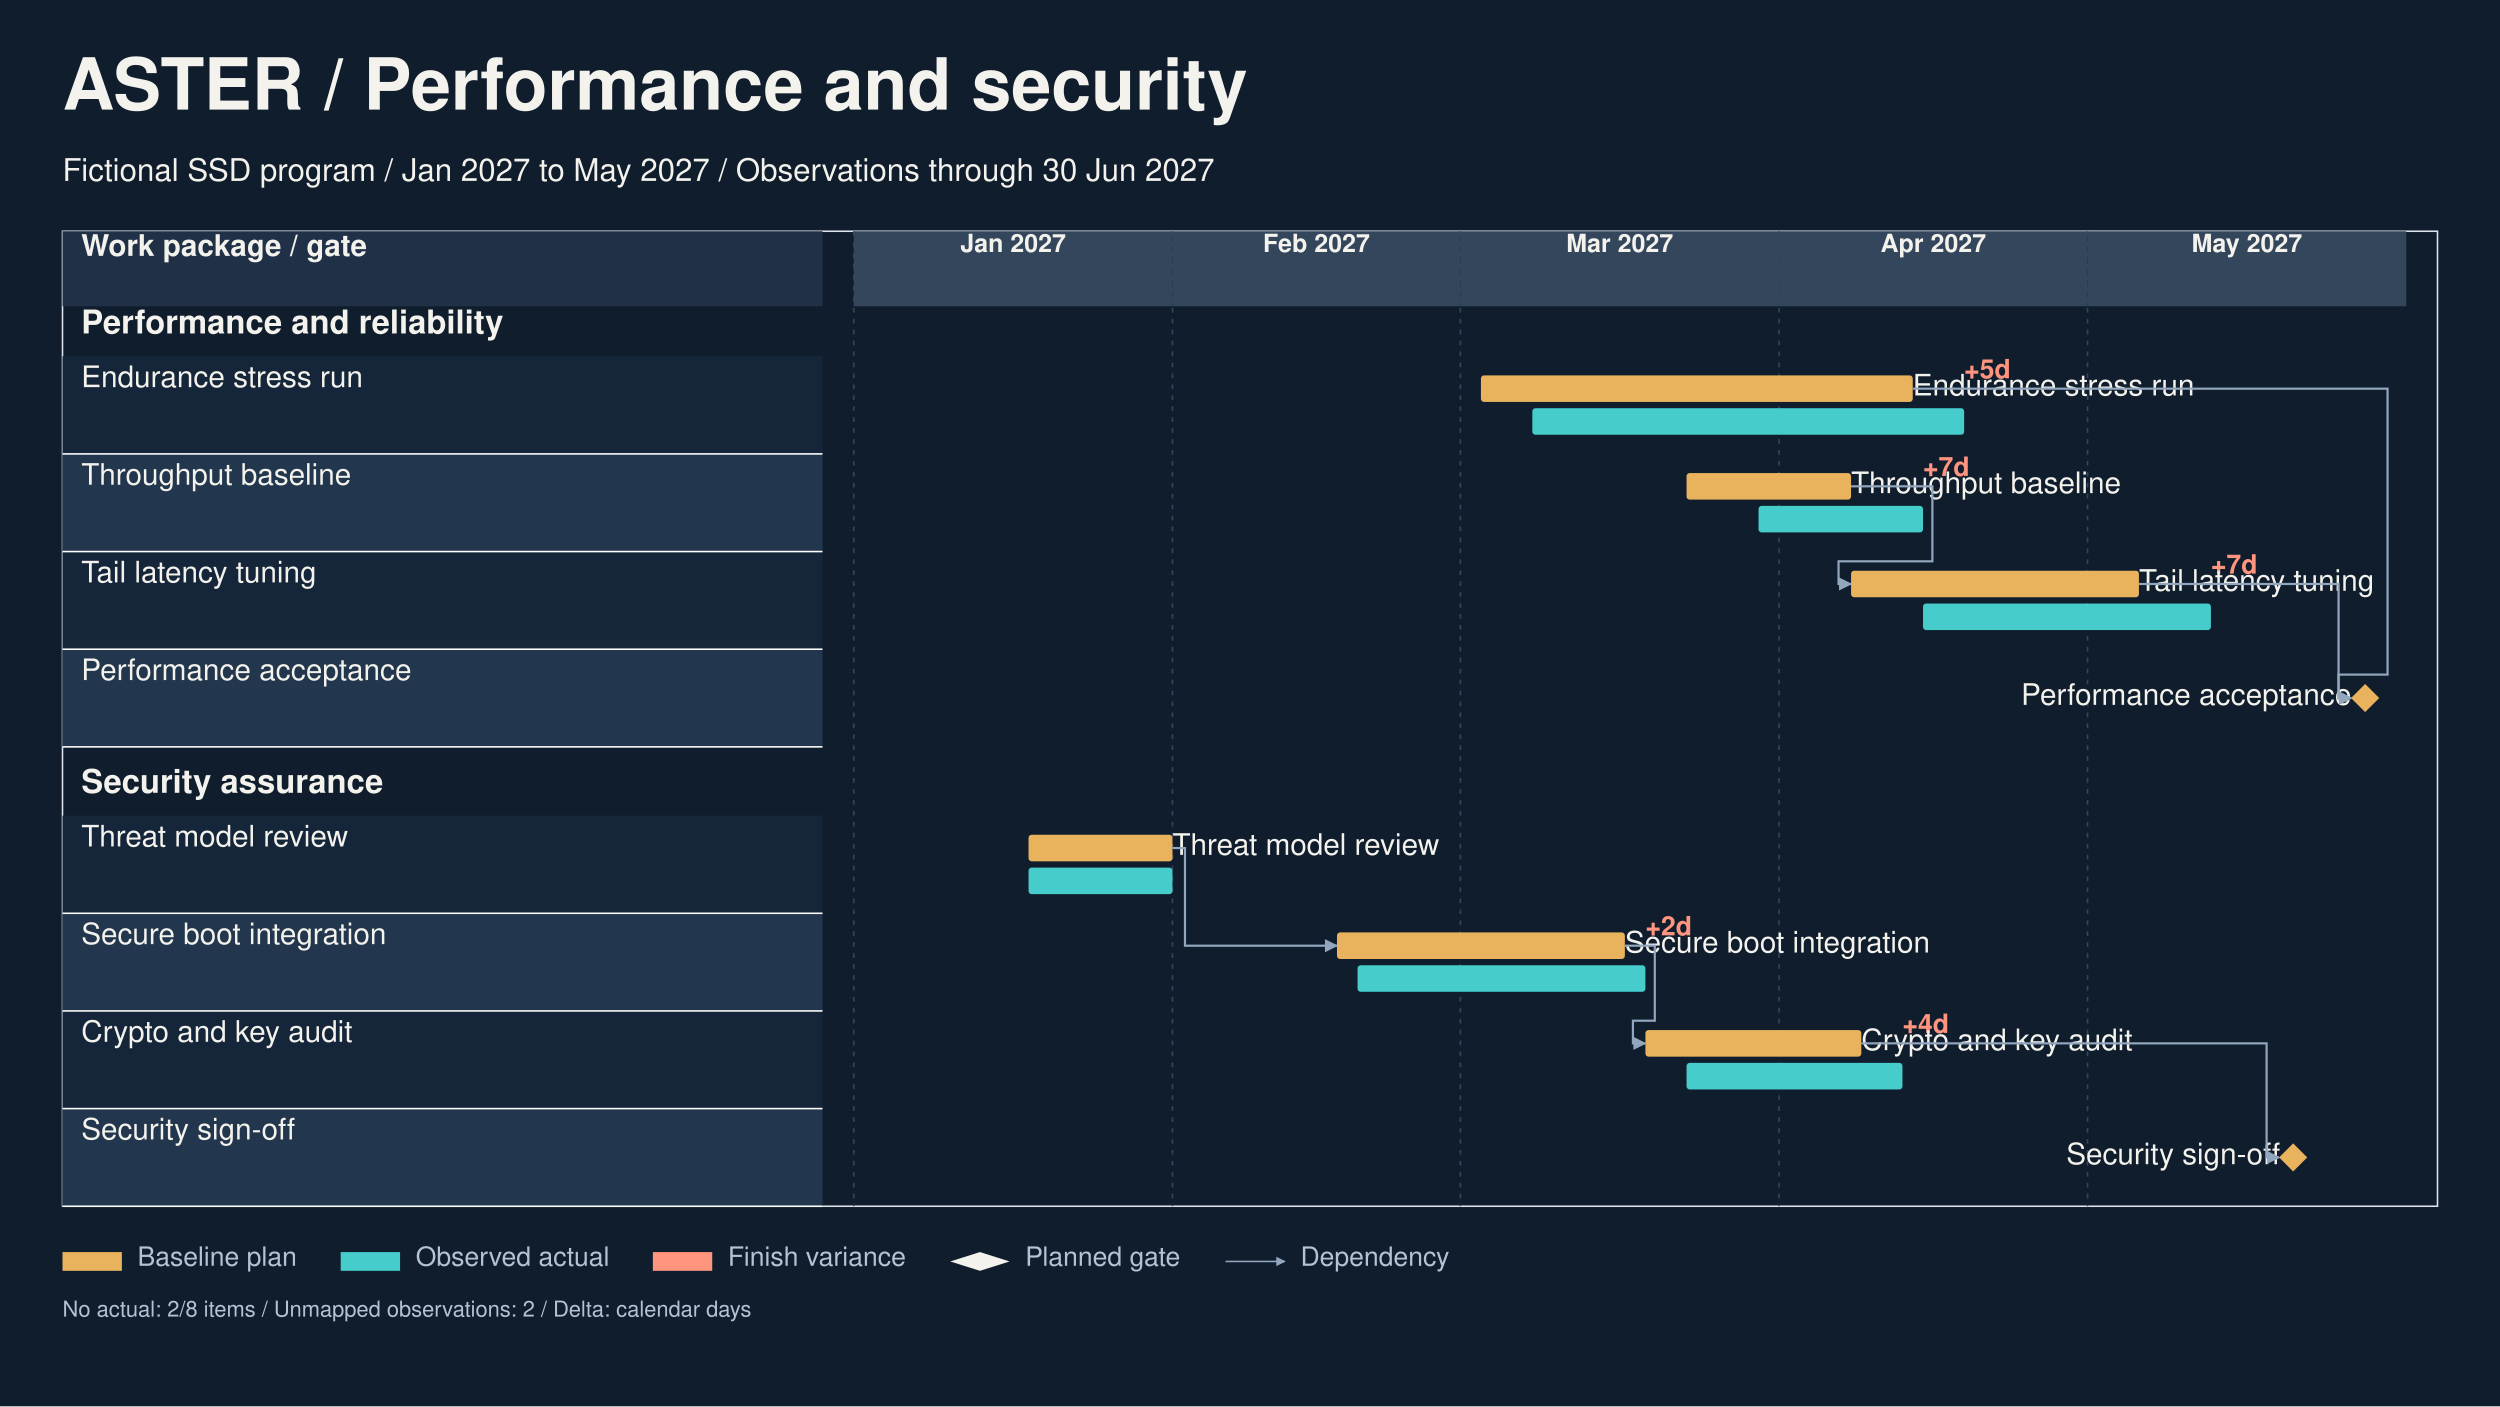
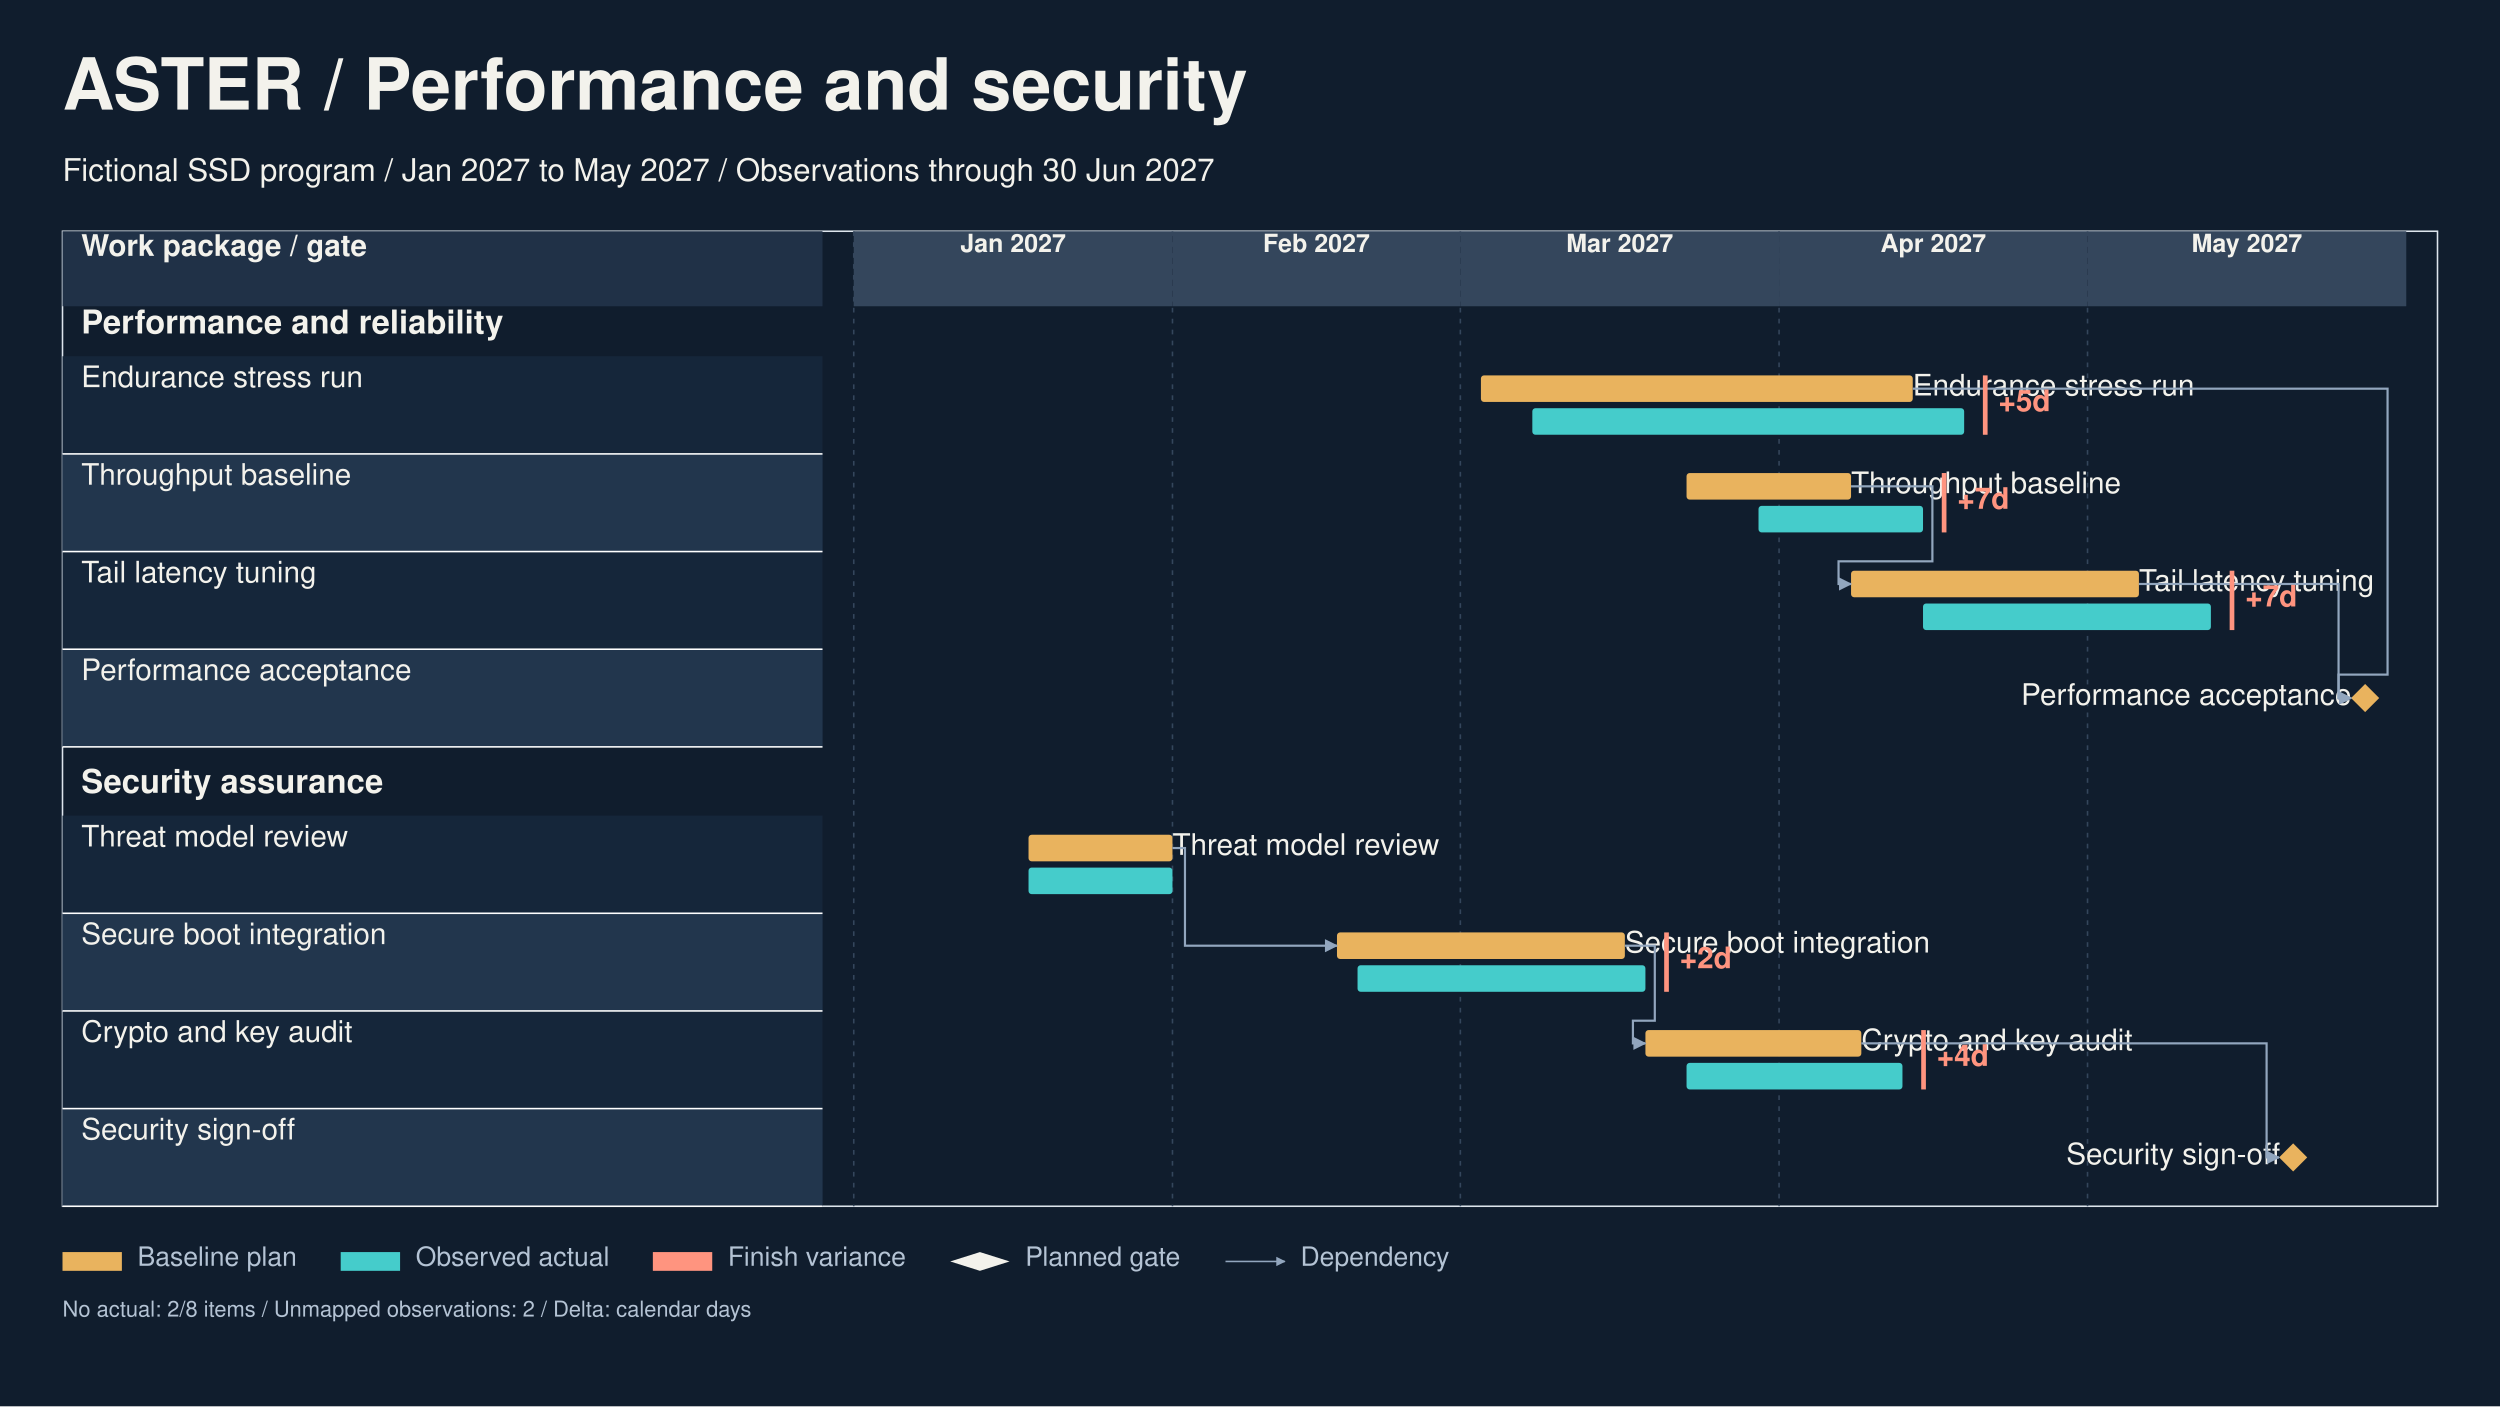
<svg xmlns="http://www.w3.org/2000/svg" width="1600" height="900" viewBox="0 0 1600 900" role="img" aria-labelledby="title desc">
  <defs>
    <marker id="dependency-arrow" markerWidth="6" markerHeight="6" refX="5.5" refY="3.0" orient="auto">
      <path d="M0 0L6 3.0L0 6Z" fill="#92A6BE" />
    </marker>
  </defs>
  <rect width="1600" height="900" fill="#101D2D" />
  <rect data-scene-id="table-timeline:table-frame:table::primitive" data-purpose="table-frame" data-source-ref="table" x="40" y="148" width="1520" height="624" fill="none" stroke="#DDE4EC" stroke-width="1" />
  <rect data-scene-id="table-timeline:table-header-band:table-header::primitive" data-purpose="table-header" data-source-ref="table-header" x="40" y="148" width="486.4" height="48" fill="#203147" stroke="none" />
  <rect data-scene-id="table-timeline:group-surface:performance::primitive" data-purpose="group-surface" data-source-ref="performance" x="40" y="228" width="486.4" height="250" fill="#15263A" stroke="none" opacity="1" />
  <rect data-scene-id="table-timeline:group-surface:security::primitive" data-purpose="group-surface" data-source-ref="security" x="40" y="522" width="486.4" height="250" fill="#15263A" stroke="none" opacity="1" />
  <rect data-scene-id="table-timeline:row-shade:benchmark::primitive" data-purpose="row-shade" data-source-ref="benchmark" x="40" y="290.5" width="486.4" height="62.5" fill="#22364D" stroke="none" />
  <rect data-scene-id="table-timeline:row-shade:perf-exit::primitive" data-purpose="row-shade" data-source-ref="perf-exit" x="40" y="415.5" width="486.4" height="62.5" fill="#22364D" stroke="none" />
  <rect data-scene-id="table-timeline:row-shade:secure-boot::primitive" data-purpose="row-shade" data-source-ref="secure-boot" x="40" y="584.5" width="486.4" height="62.5" fill="#22364D" stroke="none" />
  <rect data-scene-id="table-timeline:row-shade:security-exit::primitive" data-purpose="row-shade" data-source-ref="security-exit" x="40" y="709.5" width="486.4" height="62.5" fill="#22364D" stroke="none" />
  <path data-scene-id="table-timeline:table-row-rule:endurance::primitive" data-purpose="table-row" data-source-ref="endurance" d="M40 290.5L526.4 290.5" stroke="#FFFFFF" stroke-width="1" fill="none" />
  <path data-scene-id="table-timeline:table-row-rule:benchmark::primitive" data-purpose="table-row" data-source-ref="benchmark" d="M40 353L526.4 353" stroke="#FFFFFF" stroke-width="1" fill="none" />
  <path data-scene-id="table-timeline:table-row-rule:qos::primitive" data-purpose="table-row" data-source-ref="qos" d="M40 415.5L526.4 415.5" stroke="#FFFFFF" stroke-width="1" fill="none" />
  <path data-scene-id="table-timeline:table-row-rule:perf-exit::primitive" data-purpose="table-row" data-source-ref="perf-exit" d="M40 478L526.4 478" stroke="#FFFFFF" stroke-width="1" fill="none" />
  <path data-scene-id="table-timeline:table-row-rule:threat::primitive" data-purpose="table-row" data-source-ref="threat" d="M40 584.5L526.4 584.5" stroke="#FFFFFF" stroke-width="1" fill="none" />
  <path data-scene-id="table-timeline:table-row-rule:secure-boot::primitive" data-purpose="table-row" data-source-ref="secure-boot" d="M40 647L526.4 647" stroke="#FFFFFF" stroke-width="1" fill="none" />
  <path data-scene-id="table-timeline:table-row-rule:crypto::primitive" data-purpose="table-row" data-source-ref="crypto" d="M40 709.5L526.4 709.5" stroke="#FFFFFF" stroke-width="1" fill="none" />
  <path data-scene-id="table-timeline:table-row-rule:security-exit::primitive" data-purpose="table-row" data-source-ref="security-exit" d="M40 772L526.4 772" stroke="#FFFFFF" stroke-width="1" fill="none" />
  <rect data-scene-id="table-timeline:axis-band:axis:month:0:axis:primitive" data-purpose="axis-band" data-source-ref="axis:month:0" x="546.4" y="148" width="203.98" height="48" fill="#34465C" stroke="none" />
  <rect data-scene-id="table-timeline:axis-band:axis:month:1:axis:primitive" data-purpose="axis-band" data-source-ref="axis:month:1" x="750.38" y="148" width="184.24" height="48" fill="#34465C" stroke="none" />
  <rect data-scene-id="table-timeline:axis-band:axis:month:2:axis:primitive" data-purpose="axis-band" data-source-ref="axis:month:2" x="934.63" y="148" width="203.98" height="48" fill="#34465C" stroke="none" />
  <rect data-scene-id="table-timeline:axis-band:axis:month:3:axis:primitive" data-purpose="axis-band" data-source-ref="axis:month:3" x="1138.61" y="148" width="197.4" height="48" fill="#34465C" stroke="none" />
  <rect data-scene-id="table-timeline:axis-band:axis:month:4:axis:primitive" data-purpose="axis-band" data-source-ref="axis:month:4" x="1336.02" y="148" width="203.98" height="48" fill="#34465C" stroke="none" />
  <path data-scene-id="table-timeline:tick:tick:month:0:axis:primitive" data-purpose="axis-major" data-source-ref="tick:month:0" d="M546.4 148L546.4 772" stroke="#34465C" stroke-width="1" stroke-dasharray="3 4" fill="none" />
  <path data-scene-id="table-timeline:tick:tick:month:1:axis:primitive" data-purpose="axis-major" data-source-ref="tick:month:1" d="M750.38 148L750.38 772" stroke="#34465C" stroke-width="1" stroke-dasharray="3 4" fill="none" />
  <path data-scene-id="table-timeline:tick:tick:month:2:axis:primitive" data-purpose="axis-major" data-source-ref="tick:month:2" d="M934.63 148L934.63 772" stroke="#34465C" stroke-width="1" stroke-dasharray="3 4" fill="none" />
  <path data-scene-id="table-timeline:tick:tick:month:3:axis:primitive" data-purpose="axis-major" data-source-ref="tick:month:3" d="M1138.61 148L1138.61 772" stroke="#34465C" stroke-width="1" stroke-dasharray="3 4" fill="none" />
  <path data-scene-id="table-timeline:tick:tick:month:4:axis:primitive" data-purpose="axis-major" data-source-ref="tick:month:4" d="M1336.02 148L1336.02 772" stroke="#34465C" stroke-width="1" stroke-dasharray="3 4" fill="none" />
  <rect data-scene-id="table-timeline:comparison-mark:endurance:planned:primitive" data-purpose="planned" data-source-ref="endurance" data-lane-group-id="performance" data-stack="0" data-lane-offset="12.25" x="947.79" y="240.25" width="276.37" height="17" fill="#E9B35E" stroke="none" opacity="1" rx="2" ry="2" />
  <rect data-scene-id="table-timeline:comparison-mark:endurance:actual:primitive" data-purpose="actual" data-source-ref="endurance" data-lane-group-id="performance" data-stack="0" data-lane-offset="33.25" x="980.69" y="261.25" width="276.37" height="17" fill="#45CCCB" stroke="none" opacity="1" rx="2" ry="2" />
-   <text data-scene-id="table-timeline:comparison-mark:endurance:finish-delta:primitive" data-purpose="variance" data-source-ref="endurance" x="1257.05" y="242.09" font-family="Nimbus Sans, Arial, sans-serif" font-size="17" font-weight="700" letter-spacing="0" fill="#FF947F" text-anchor="start">+5d</text>
  <rect data-scene-id="table-timeline:comparison-mark:benchmark:planned:primitive" data-purpose="planned" data-source-ref="benchmark" data-lane-group-id="performance" data-stack="1" data-lane-offset="74.75" x="1079.39" y="302.75" width="105.28" height="17" fill="#E9B35E" stroke="none" opacity="1" rx="2" ry="2" />
  <rect data-scene-id="table-timeline:comparison-mark:benchmark:actual:primitive" data-purpose="actual" data-source-ref="benchmark" data-lane-group-id="performance" data-stack="1" data-lane-offset="95.75" x="1125.45" y="323.75" width="105.28" height="17" fill="#45CCCB" stroke="none" opacity="1" rx="2" ry="2" />
-   <text data-scene-id="table-timeline:comparison-mark:benchmark:finish-delta:primitive" data-purpose="variance" data-source-ref="benchmark" x="1230.73" y="304.59" font-family="Nimbus Sans, Arial, sans-serif" font-size="17" font-weight="700" letter-spacing="0" fill="#FF947F" text-anchor="start">+7d</text>
  <rect data-scene-id="table-timeline:comparison-mark:qos:planned:primitive" data-purpose="planned" data-source-ref="qos" data-lane-group-id="performance" data-stack="1" data-lane-offset="137.25" x="1184.67" y="365.25" width="184.24" height="17" fill="#E9B35E" stroke="none" opacity="1" rx="2" ry="2" />
  <rect data-scene-id="table-timeline:comparison-mark:qos:actual:primitive" data-purpose="actual" data-source-ref="qos" data-lane-group-id="performance" data-stack="1" data-lane-offset="158.25" x="1230.73" y="386.25" width="184.24" height="17" fill="#45CCCB" stroke="none" opacity="1" rx="2" ry="2" />
-   <text data-scene-id="table-timeline:comparison-mark:qos:finish-delta:primitive" data-purpose="variance" data-source-ref="qos" x="1414.98" y="367.09" font-family="Nimbus Sans, Arial, sans-serif" font-size="17" font-weight="700" letter-spacing="0" fill="#FF947F" text-anchor="start">+7d</text>
  <path data-scene-id="table-timeline:comparison-mark:perf-exit:planned:primitive" data-purpose="planned" data-source-ref="perf-exit" data-lane-group-id="performance" data-stack="0" data-lane-offset="209.75" d="M1513.68 437.75L1522.68 446.75L1513.68 455.75L1504.68 446.75Z" fill="#E9B35E" opacity="1" />
  <rect data-scene-id="table-timeline:comparison-mark:threat:planned:primitive" data-purpose="planned" data-source-ref="threat" data-lane-group-id="security" data-stack="0" data-lane-offset="12.25" x="658.26" y="534.25" width="92.12" height="17" fill="#E9B35E" stroke="none" opacity="1" rx="2" ry="2" />
  <rect data-scene-id="table-timeline:comparison-mark:threat:actual:primitive" data-purpose="actual" data-source-ref="threat" data-lane-group-id="security" data-stack="0" data-lane-offset="33.25" x="658.26" y="555.25" width="92.12" height="17" fill="#45CCCB" stroke="none" opacity="1" rx="2" ry="2" />
  <rect data-scene-id="table-timeline:comparison-mark:secure-boot:planned:primitive" data-purpose="planned" data-source-ref="secure-boot" data-lane-group-id="security" data-stack="0" data-lane-offset="74.75" x="855.67" y="596.75" width="184.24" height="17" fill="#E9B35E" stroke="none" opacity="1" rx="2" ry="2" />
  <rect data-scene-id="table-timeline:comparison-mark:secure-boot:actual:primitive" data-purpose="actual" data-source-ref="secure-boot" data-lane-group-id="security" data-stack="0" data-lane-offset="95.75" x="868.83" y="617.75" width="184.24" height="17" fill="#45CCCB" stroke="none" opacity="1" rx="2" ry="2" />
-   <text data-scene-id="table-timeline:comparison-mark:secure-boot:finish-delta:primitive" data-purpose="variance" data-source-ref="secure-boot" x="1053.07" y="598.59" font-family="Nimbus Sans, Arial, sans-serif" font-size="17" font-weight="700" letter-spacing="0" fill="#FF947F" text-anchor="start">+2d</text>
  <rect data-scene-id="table-timeline:comparison-mark:crypto:planned:primitive" data-purpose="planned" data-source-ref="crypto" data-lane-group-id="security" data-stack="0" data-lane-offset="137.25" x="1053.07" y="659.25" width="138.18" height="17" fill="#E9B35E" stroke="none" opacity="1" rx="2" ry="2" />
  <rect data-scene-id="table-timeline:comparison-mark:crypto:actual:primitive" data-purpose="actual" data-source-ref="crypto" data-lane-group-id="security" data-stack="0" data-lane-offset="158.25" x="1079.39" y="680.25" width="138.18" height="17" fill="#45CCCB" stroke="none" opacity="1" rx="2" ry="2" />
-   <text data-scene-id="table-timeline:comparison-mark:crypto:finish-delta:primitive" data-purpose="variance" data-source-ref="crypto" x="1217.57" y="661.09" font-family="Nimbus Sans, Arial, sans-serif" font-size="17" font-weight="700" letter-spacing="0" fill="#FF947F" text-anchor="start">+4d</text>
  <path data-scene-id="table-timeline:comparison-mark:security-exit:planned:primitive" data-purpose="planned" data-source-ref="security-exit" data-lane-group-id="security" data-stack="0" data-lane-offset="209.75" d="M1467.62 731.75L1476.62 740.75L1467.62 749.75L1458.62 740.75Z" fill="#E9B35E" opacity="1" />
  <text data-scene-id="table-timeline:table-column-label:Work package / gate::primitive" data-purpose="table-header" data-source-ref="Work package / gate" x="52" y="163.75" font-family="Nimbus Sans, Arial, sans-serif" font-size="19" font-weight="700" letter-spacing="0" fill="#F3F2EC" text-anchor="start">Work package / gate</text>
  <text data-scene-id="table-timeline:group-header:performance::primitive" data-purpose="group-header" data-source-ref="performance" x="52" y="213.41" font-family="Nimbus Sans, Arial, sans-serif" font-size="21" font-weight="700" letter-spacing="0" fill="#F3F2EC" text-anchor="start">Performance and reliability</text>
  <text data-scene-id="table-timeline:group-header:security::primitive" data-purpose="group-header" data-source-ref="security" x="52" y="507.41" font-family="Nimbus Sans, Arial, sans-serif" font-size="21" font-weight="700" letter-spacing="0" fill="#F3F2EC" text-anchor="start">Security assurance</text>
  <text data-scene-id="table-timeline:table-cell:endurance:Work package / gate::primitive" data-purpose="table-cell" data-source-ref="endurance:Work package / gate" x="52" y="247.75" font-family="Nimbus Sans, Arial, sans-serif" font-size="19" font-weight="400" letter-spacing="0" fill="#F3F2EC" text-anchor="start">Endurance stress run</text>
  <text data-scene-id="table-timeline:table-cell:benchmark:Work package / gate::primitive" data-purpose="table-cell" data-source-ref="benchmark:Work package / gate" x="52" y="310.25" font-family="Nimbus Sans, Arial, sans-serif" font-size="19" font-weight="400" letter-spacing="0" fill="#F3F2EC" text-anchor="start">Throughput baseline</text>
  <text data-scene-id="table-timeline:table-cell:qos:Work package / gate::primitive" data-purpose="table-cell" data-source-ref="qos:Work package / gate" x="52" y="372.75" font-family="Nimbus Sans, Arial, sans-serif" font-size="19" font-weight="400" letter-spacing="0" fill="#F3F2EC" text-anchor="start">Tail latency tuning</text>
  <text data-scene-id="table-timeline:table-cell:perf-exit:Work package / gate::primitive" data-purpose="table-cell" data-source-ref="perf-exit:Work package / gate" x="52" y="435.25" font-family="Nimbus Sans, Arial, sans-serif" font-size="19" font-weight="400" letter-spacing="0" fill="#F3F2EC" text-anchor="start">Performance acceptance</text>
  <text data-scene-id="table-timeline:table-cell:threat:Work package / gate::primitive" data-purpose="table-cell" data-source-ref="threat:Work package / gate" x="52" y="541.75" font-family="Nimbus Sans, Arial, sans-serif" font-size="19" font-weight="400" letter-spacing="0" fill="#F3F2EC" text-anchor="start">Threat model review</text>
  <text data-scene-id="table-timeline:table-cell:secure-boot:Work package / gate::primitive" data-purpose="table-cell" data-source-ref="secure-boot:Work package / gate" x="52" y="604.25" font-family="Nimbus Sans, Arial, sans-serif" font-size="19" font-weight="400" letter-spacing="0" fill="#F3F2EC" text-anchor="start">Secure boot integration</text>
  <text data-scene-id="table-timeline:table-cell:crypto:Work package / gate::primitive" data-purpose="table-cell" data-source-ref="crypto:Work package / gate" x="52" y="666.75" font-family="Nimbus Sans, Arial, sans-serif" font-size="19" font-weight="400" letter-spacing="0" fill="#F3F2EC" text-anchor="start">Crypto and key audit</text>
  <text data-scene-id="table-timeline:table-cell:security-exit:Work package / gate::primitive" data-purpose="table-cell" data-source-ref="security-exit:Work package / gate" x="52" y="729.25" font-family="Nimbus Sans, Arial, sans-serif" font-size="19" font-weight="400" letter-spacing="0" fill="#F3F2EC" text-anchor="start">Security sign-off</text>
  <text data-scene-id="table-timeline:axis-label:axis:month:0:axis:primitive" data-purpose="axis-band" data-source-ref="axis:month:0" x="648.39" y="161.26" font-family="Nimbus Sans, Arial, sans-serif" font-size="16" font-weight="700" letter-spacing="0" fill="#F3F2EC" text-anchor="middle">Jan 2027</text>
  <text data-scene-id="table-timeline:axis-label:axis:month:1:axis:primitive" data-purpose="axis-band" data-source-ref="axis:month:1" x="842.51" y="161.26" font-family="Nimbus Sans, Arial, sans-serif" font-size="16" font-weight="700" letter-spacing="0" fill="#F3F2EC" text-anchor="middle">Feb 2027</text>
  <text data-scene-id="table-timeline:axis-label:axis:month:2:axis:primitive" data-purpose="axis-band" data-source-ref="axis:month:2" x="1036.62" y="161.26" font-family="Nimbus Sans, Arial, sans-serif" font-size="16" font-weight="700" letter-spacing="0" fill="#F3F2EC" text-anchor="middle">Mar 2027</text>
  <text data-scene-id="table-timeline:axis-label:axis:month:3:axis:primitive" data-purpose="axis-band" data-source-ref="axis:month:3" x="1237.31" y="161.26" font-family="Nimbus Sans, Arial, sans-serif" font-size="16" font-weight="700" letter-spacing="0" fill="#F3F2EC" text-anchor="middle">Apr 2027</text>
  <text data-scene-id="table-timeline:axis-label:axis:month:4:axis:primitive" data-purpose="axis-band" data-source-ref="axis:month:4" x="1438.01" y="161.26" font-family="Nimbus Sans, Arial, sans-serif" font-size="16" font-weight="700" letter-spacing="0" fill="#F3F2EC" text-anchor="middle">May 2027</text>
  <text data-scene-id="table-timeline:item-label:endurance::primitive" data-purpose="item-label" data-source-ref="endurance" x="1224.15" y="253.1" font-family="Nimbus Sans, Arial, sans-serif" font-size="19" font-weight="400" letter-spacing="0" fill="#F3F2EC" text-anchor="start">Endurance stress run</text>
  <text data-scene-id="table-timeline:item-label:benchmark::primitive" data-purpose="item-label" data-source-ref="benchmark" x="1184.67" y="315.6" font-family="Nimbus Sans, Arial, sans-serif" font-size="19" font-weight="400" letter-spacing="0" fill="#F3F2EC" text-anchor="start">Throughput baseline</text>
  <text data-scene-id="table-timeline:item-label:qos::primitive" data-purpose="item-label" data-source-ref="qos" x="1368.92" y="378.1" font-family="Nimbus Sans, Arial, sans-serif" font-size="19" font-weight="400" letter-spacing="0" fill="#F3F2EC" text-anchor="start">Tail latency tuning</text>
  <text data-scene-id="table-timeline:item-label:perf-exit::primitive" data-purpose="item-label" data-source-ref="perf-exit" x="1293.48" y="451.1" font-family="Nimbus Sans, Arial, sans-serif" font-size="19" font-weight="400" letter-spacing="0" fill="#F3F2EC" text-anchor="start">Performance acceptance</text>
  <text data-scene-id="table-timeline:item-label:threat::primitive" data-purpose="item-label" data-source-ref="threat" x="750.38" y="547.1" font-family="Nimbus Sans, Arial, sans-serif" font-size="19" font-weight="400" letter-spacing="0" fill="#F3F2EC" text-anchor="start">Threat model review</text>
  <text data-scene-id="table-timeline:item-label:secure-boot::primitive" data-purpose="item-label" data-source-ref="secure-boot" x="1039.91" y="609.6" font-family="Nimbus Sans, Arial, sans-serif" font-size="19" font-weight="400" letter-spacing="0" fill="#F3F2EC" text-anchor="start">Secure boot integration</text>
  <text data-scene-id="table-timeline:item-label:crypto::primitive" data-purpose="item-label" data-source-ref="crypto" x="1191.25" y="672.1" font-family="Nimbus Sans, Arial, sans-serif" font-size="19" font-weight="400" letter-spacing="0" fill="#F3F2EC" text-anchor="start">Crypto and key audit</text>
  <text data-scene-id="table-timeline:item-label:security-exit::primitive" data-purpose="item-label" data-source-ref="security-exit" x="1322.41" y="745.1" font-family="Nimbus Sans, Arial, sans-serif" font-size="19" font-weight="400" letter-spacing="0" fill="#F3F2EC" text-anchor="start">Security sign-off</text>
  <text data-scene-id="table-timeline:title-text:project::primitive" data-purpose="heading" data-source-ref="project" x="40" y="70.13" font-family="Nimbus Sans, Arial, sans-serif" font-size="46" font-weight="700" letter-spacing="0" fill="#F3F2EC" text-anchor="start">ASTER / Performance and security</text>
  <text data-scene-id="table-timeline:subtitle-text:view:window::primitive" data-purpose="subtitle" data-source-ref="view:window" x="40" y="115.78" font-family="Nimbus Sans, Arial, sans-serif" font-size="20" font-weight="400" letter-spacing="0" fill="#F3F2EC" text-anchor="start">Fictional SSD program / Jan 2027 to May 2027 / Observations through 30 Jun 2027</text>
  <path data-scene-id="table-timeline:dependency-connector:benchmark-qos:dependency:primitive" data-purpose="routed-connector" data-source-ref="benchmark-qos" d="M1184.67 311.25L1192.67 311.25L1236.73 311.25L1236.73 359.25L1176.67 359.25L1176.67 373.75L1184.67 373.75" stroke="#92A6BE" stroke-width="1.4" fill="none" marker-end="url(#dependency-arrow)" data-from-port-id="table-timeline:comparison-mark:benchmark:planned:end" data-from-endpoint="end" data-to-port-id="table-timeline:comparison-mark:qos:planned:start" data-to-endpoint="start" />
  <path data-scene-id="table-timeline:dependency-connector:qos-perf:dependency:primitive" data-purpose="routed-connector" data-source-ref="qos-perf" d="M1368.92 373.75L1376.92 373.75L1496.68 373.75L1496.68 446.75L1504.68 446.75" stroke="#92A6BE" stroke-width="1.4" fill="none" marker-end="url(#dependency-arrow)" data-from-port-id="table-timeline:comparison-mark:qos:planned:end" data-from-endpoint="end" data-to-port-id="table-timeline:comparison-mark:perf-exit:planned:at" data-to-endpoint="at" />
  <path data-scene-id="table-timeline:dependency-connector:endurance-perf:dependency:primitive" data-purpose="routed-connector" data-source-ref="endurance-perf" d="M1224.15 248.75L1232.15 248.75L1528.04 248.75L1528.04 431.75L1496.68 431.75L1496.68 446.75L1504.68 446.75" stroke="#92A6BE" stroke-width="1.4" fill="none" marker-end="url(#dependency-arrow)" data-from-port-id="table-timeline:comparison-mark:endurance:planned:end" data-from-endpoint="end" data-to-port-id="table-timeline:comparison-mark:perf-exit:planned:at" data-to-endpoint="at" />
  <path data-scene-id="table-timeline:dependency-connector:threat-secure:dependency:primitive" data-purpose="routed-connector" data-source-ref="threat-secure" d="M750.38 542.75L758.38 542.75L758.38 605.25L847.67 605.25L855.67 605.25" stroke="#92A6BE" stroke-width="1.4" fill="none" marker-end="url(#dependency-arrow)" data-from-port-id="table-timeline:comparison-mark:threat:planned:end" data-from-endpoint="end" data-to-port-id="table-timeline:comparison-mark:secure-boot:planned:start" data-to-endpoint="start" />
  <path data-scene-id="table-timeline:dependency-connector:secure-crypto:dependency:primitive" data-purpose="routed-connector" data-source-ref="secure-crypto" d="M1039.91 605.25L1047.91 605.25L1059.07 605.25L1059.07 653.25L1045.07 653.25L1045.07 667.75L1053.07 667.75" stroke="#92A6BE" stroke-width="1.4" fill="none" marker-end="url(#dependency-arrow)" data-from-port-id="table-timeline:comparison-mark:secure-boot:planned:end" data-from-endpoint="end" data-to-port-id="table-timeline:comparison-mark:crypto:planned:start" data-to-endpoint="start" />
  <path data-scene-id="table-timeline:dependency-connector:crypto-security:dependency:primitive" data-purpose="routed-connector" data-source-ref="crypto-security" d="M1191.25 667.75L1199.25 667.75L1450.62 667.75L1450.62 740.75L1458.62 740.75" stroke="#92A6BE" stroke-width="1.4" fill="none" marker-end="url(#dependency-arrow)" data-from-port-id="table-timeline:comparison-mark:crypto:planned:end" data-from-endpoint="end" data-to-port-id="table-timeline:comparison-mark:security-exit:planned:at" data-to-endpoint="at" />
  <rect data-scene-id="table-timeline:legend-swatch:planned:planned:primitive" data-purpose="legend-swatch" data-source-ref="planned" x="40" y="801.33" width="38" height="12" fill="#E9B35E" stroke="none" />
  <rect data-scene-id="table-timeline:legend-swatch:actual:actual:primitive" data-purpose="legend-swatch" data-source-ref="actual" x="218.05" y="801.33" width="38" height="12" fill="#45CCCB" stroke="none" />
  <rect data-scene-id="table-timeline:legend-swatch:variance:variance:primitive" data-purpose="legend-swatch" data-source-ref="variance" x="417.83" y="801.33" width="38" height="12" fill="#FF947F" stroke="none" />
  <path data-scene-id="table-timeline:legend-swatch:milestone:milestone:primitive" data-purpose="legend-swatch" data-source-ref="milestone" d="M627.14 801.33L646.14 807.33L627.14 813.33L608.14 807.33Z" fill="#F3F2EC" />
  <path data-scene-id="table-timeline:legend-swatch:dependency:dependency:primitive" data-purpose="legend-swatch" data-source-ref="dependency" d="M784.32 807.33L822.32 807.33" stroke="#92A6BE" fill="none" marker-end="url(#dependency-arrow)" />
  <text data-scene-id="table-timeline:legend-label:planned:planned:primitive" data-purpose="legend-label" data-source-ref="planned" x="88" y="810.09" font-family="Nimbus Sans, Arial, sans-serif" font-size="17" font-weight="400" letter-spacing="0" fill="#B4C3D4" text-anchor="start">Baseline plan</text>
  <text data-scene-id="table-timeline:legend-label:actual:actual:primitive" data-purpose="legend-label" data-source-ref="actual" x="266.05" y="810.09" font-family="Nimbus Sans, Arial, sans-serif" font-size="17" font-weight="400" letter-spacing="0" fill="#B4C3D4" text-anchor="start">Observed actual</text>
  <text data-scene-id="table-timeline:legend-label:variance:variance:primitive" data-purpose="legend-label" data-source-ref="variance" x="465.83" y="810.09" font-family="Nimbus Sans, Arial, sans-serif" font-size="17" font-weight="400" letter-spacing="0" fill="#B4C3D4" text-anchor="start">Finish variance</text>
  <text data-scene-id="table-timeline:legend-label:milestone:milestone:primitive" data-purpose="legend-label" data-source-ref="milestone" x="656.14" y="810.09" font-family="Nimbus Sans, Arial, sans-serif" font-size="17" font-weight="400" letter-spacing="0" fill="#B4C3D4" text-anchor="start">Planned gate</text>
  <text data-scene-id="table-timeline:legend-label:dependency:dependency:primitive" data-purpose="legend-label" data-source-ref="dependency" x="832.32" y="810.09" font-family="Nimbus Sans, Arial, sans-serif" font-size="17" font-weight="400" letter-spacing="0" fill="#B4C3D4" text-anchor="start">Dependency</text>
  <text data-scene-id="table-timeline:coverage-text:coverage::primitive" data-purpose="data-coverage" data-source-ref="coverage" x="40" y="842.61" font-family="Nimbus Sans, Arial, sans-serif" font-size="14" font-weight="400" letter-spacing="0" fill="#B4C3D4" text-anchor="start">No actual: 2/8 items / Unmapped observations: 2 / Delta: calendar days</text>
+   <rect data-scene-id="table-timeline:variance-marker:endurance:finish-delta:primitive" data-purpose="variance-marker" data-source-ref="endurance" data-lane-group-id="performance" data-stack="0" x="1269.05" y="240.25" width="3" height="38" fill="#FF947F" stroke="none" />
+   <text data-scene-id="table-timeline:variance-label:endurance:finish-delta:primitive" data-purpose="variance-label" data-source-ref="endurance" x="1279.05" y="263.14" font-family="Nimbus Sans, Arial, sans-serif" font-size="19" font-weight="700" letter-spacing="0" fill="#FF947F" text-anchor="start">+5d</text>
+   <rect data-scene-id="table-timeline:variance-marker:benchmark:finish-delta:primitive" data-purpose="variance-marker" data-source-ref="benchmark" data-lane-group-id="performance" data-stack="1" x="1242.73" y="302.75" width="3" height="38" fill="#FF947F" stroke="none" />
+   <text data-scene-id="table-timeline:variance-label:benchmark:finish-delta:primitive" data-purpose="variance-label" data-source-ref="benchmark" x="1252.73" y="325.64" font-family="Nimbus Sans, Arial, sans-serif" font-size="19" font-weight="700" letter-spacing="0" fill="#FF947F" text-anchor="start">+7d</text>
+   <rect data-scene-id="table-timeline:variance-marker:qos:finish-delta:primitive" data-purpose="variance-marker" data-source-ref="qos" data-lane-group-id="performance" data-stack="1" x="1426.98" y="365.25" width="3" height="38" fill="#FF947F" stroke="none" />
+   <text data-scene-id="table-timeline:variance-label:qos:finish-delta:primitive" data-purpose="variance-label" data-source-ref="qos" x="1436.98" y="388.14" font-family="Nimbus Sans, Arial, sans-serif" font-size="19" font-weight="700" letter-spacing="0" fill="#FF947F" text-anchor="start">+7d</text>
+   <rect data-scene-id="table-timeline:variance-marker:secure-boot:finish-delta:primitive" data-purpose="variance-marker" data-source-ref="secure-boot" data-lane-group-id="security" data-stack="0" x="1065.07" y="596.75" width="3" height="38" fill="#FF947F" stroke="none" />
+   <text data-scene-id="table-timeline:variance-label:secure-boot:finish-delta:primitive" data-purpose="variance-label" data-source-ref="secure-boot" x="1075.07" y="619.64" font-family="Nimbus Sans, Arial, sans-serif" font-size="19" font-weight="700" letter-spacing="0" fill="#FF947F" text-anchor="start">+2d</text>
+   <rect data-scene-id="table-timeline:variance-marker:crypto:finish-delta:primitive" data-purpose="variance-marker" data-source-ref="crypto" data-lane-group-id="security" data-stack="0" x="1229.57" y="659.25" width="3" height="38" fill="#FF947F" stroke="none" />
+   <text data-scene-id="table-timeline:variance-label:crypto:finish-delta:primitive" data-purpose="variance-label" data-source-ref="crypto" x="1239.57" y="682.14" font-family="Nimbus Sans, Arial, sans-serif" font-size="19" font-weight="700" letter-spacing="0" fill="#FF947F" text-anchor="start">+4d</text>
</svg>
